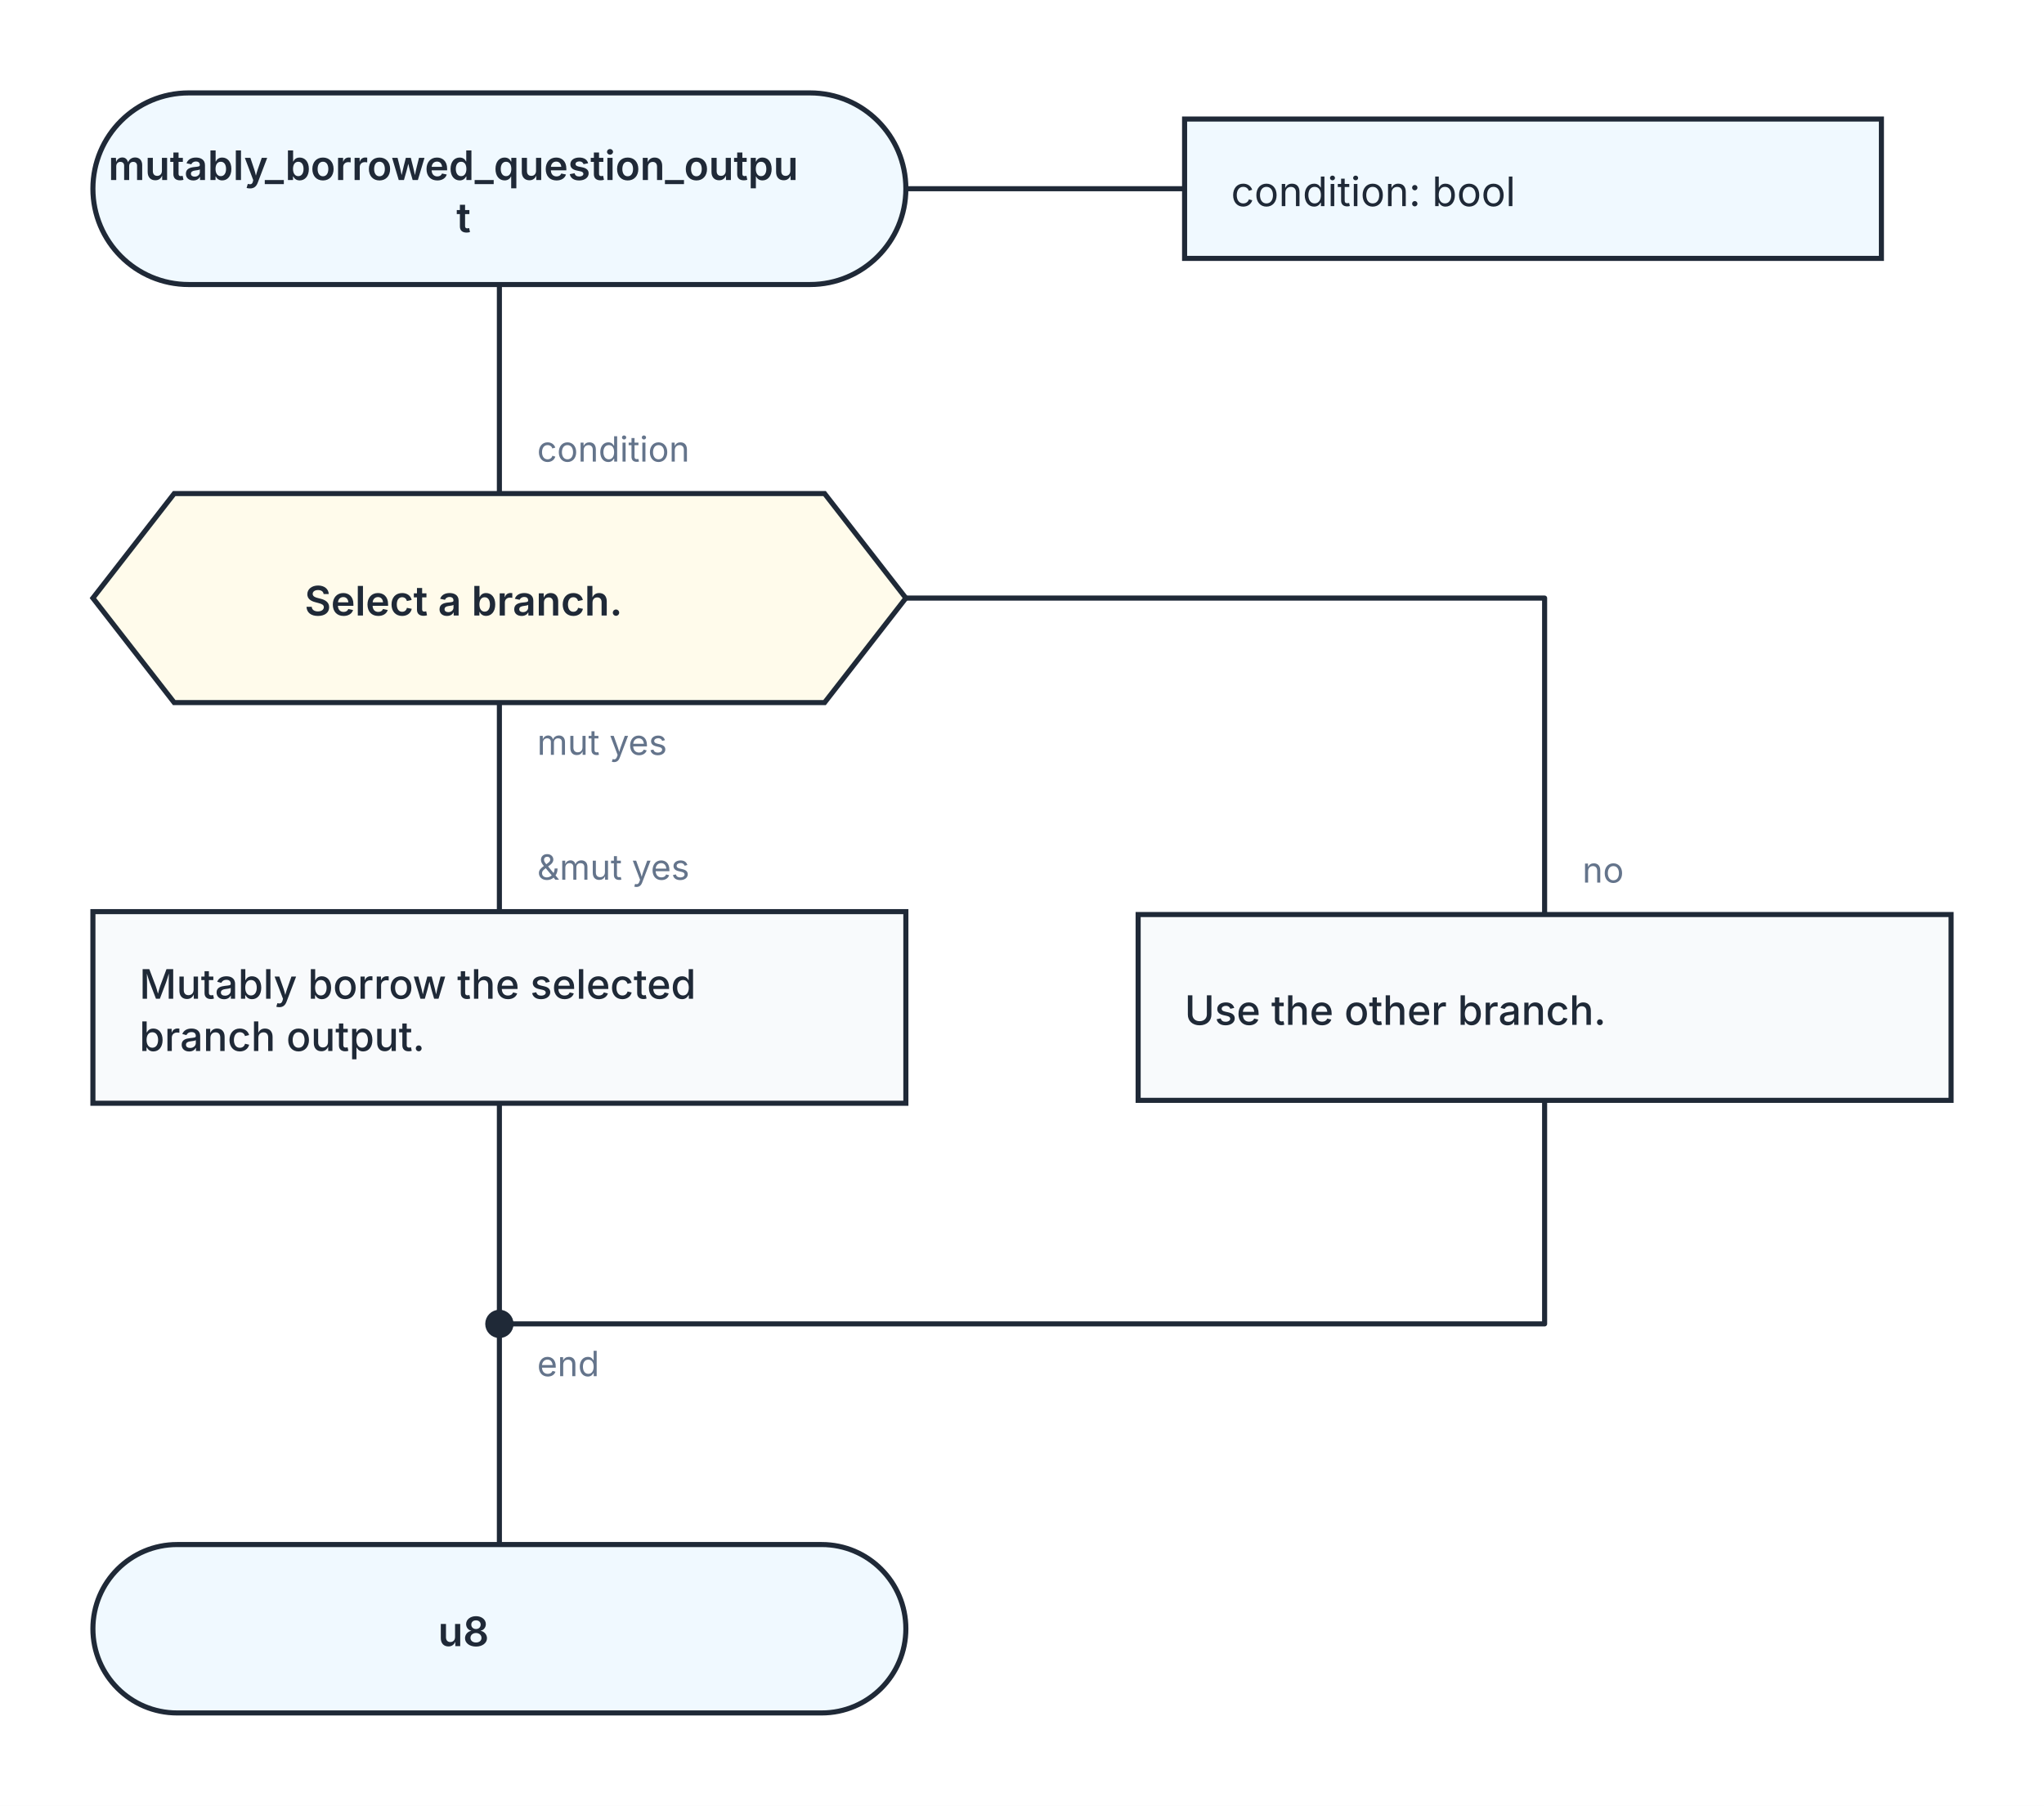
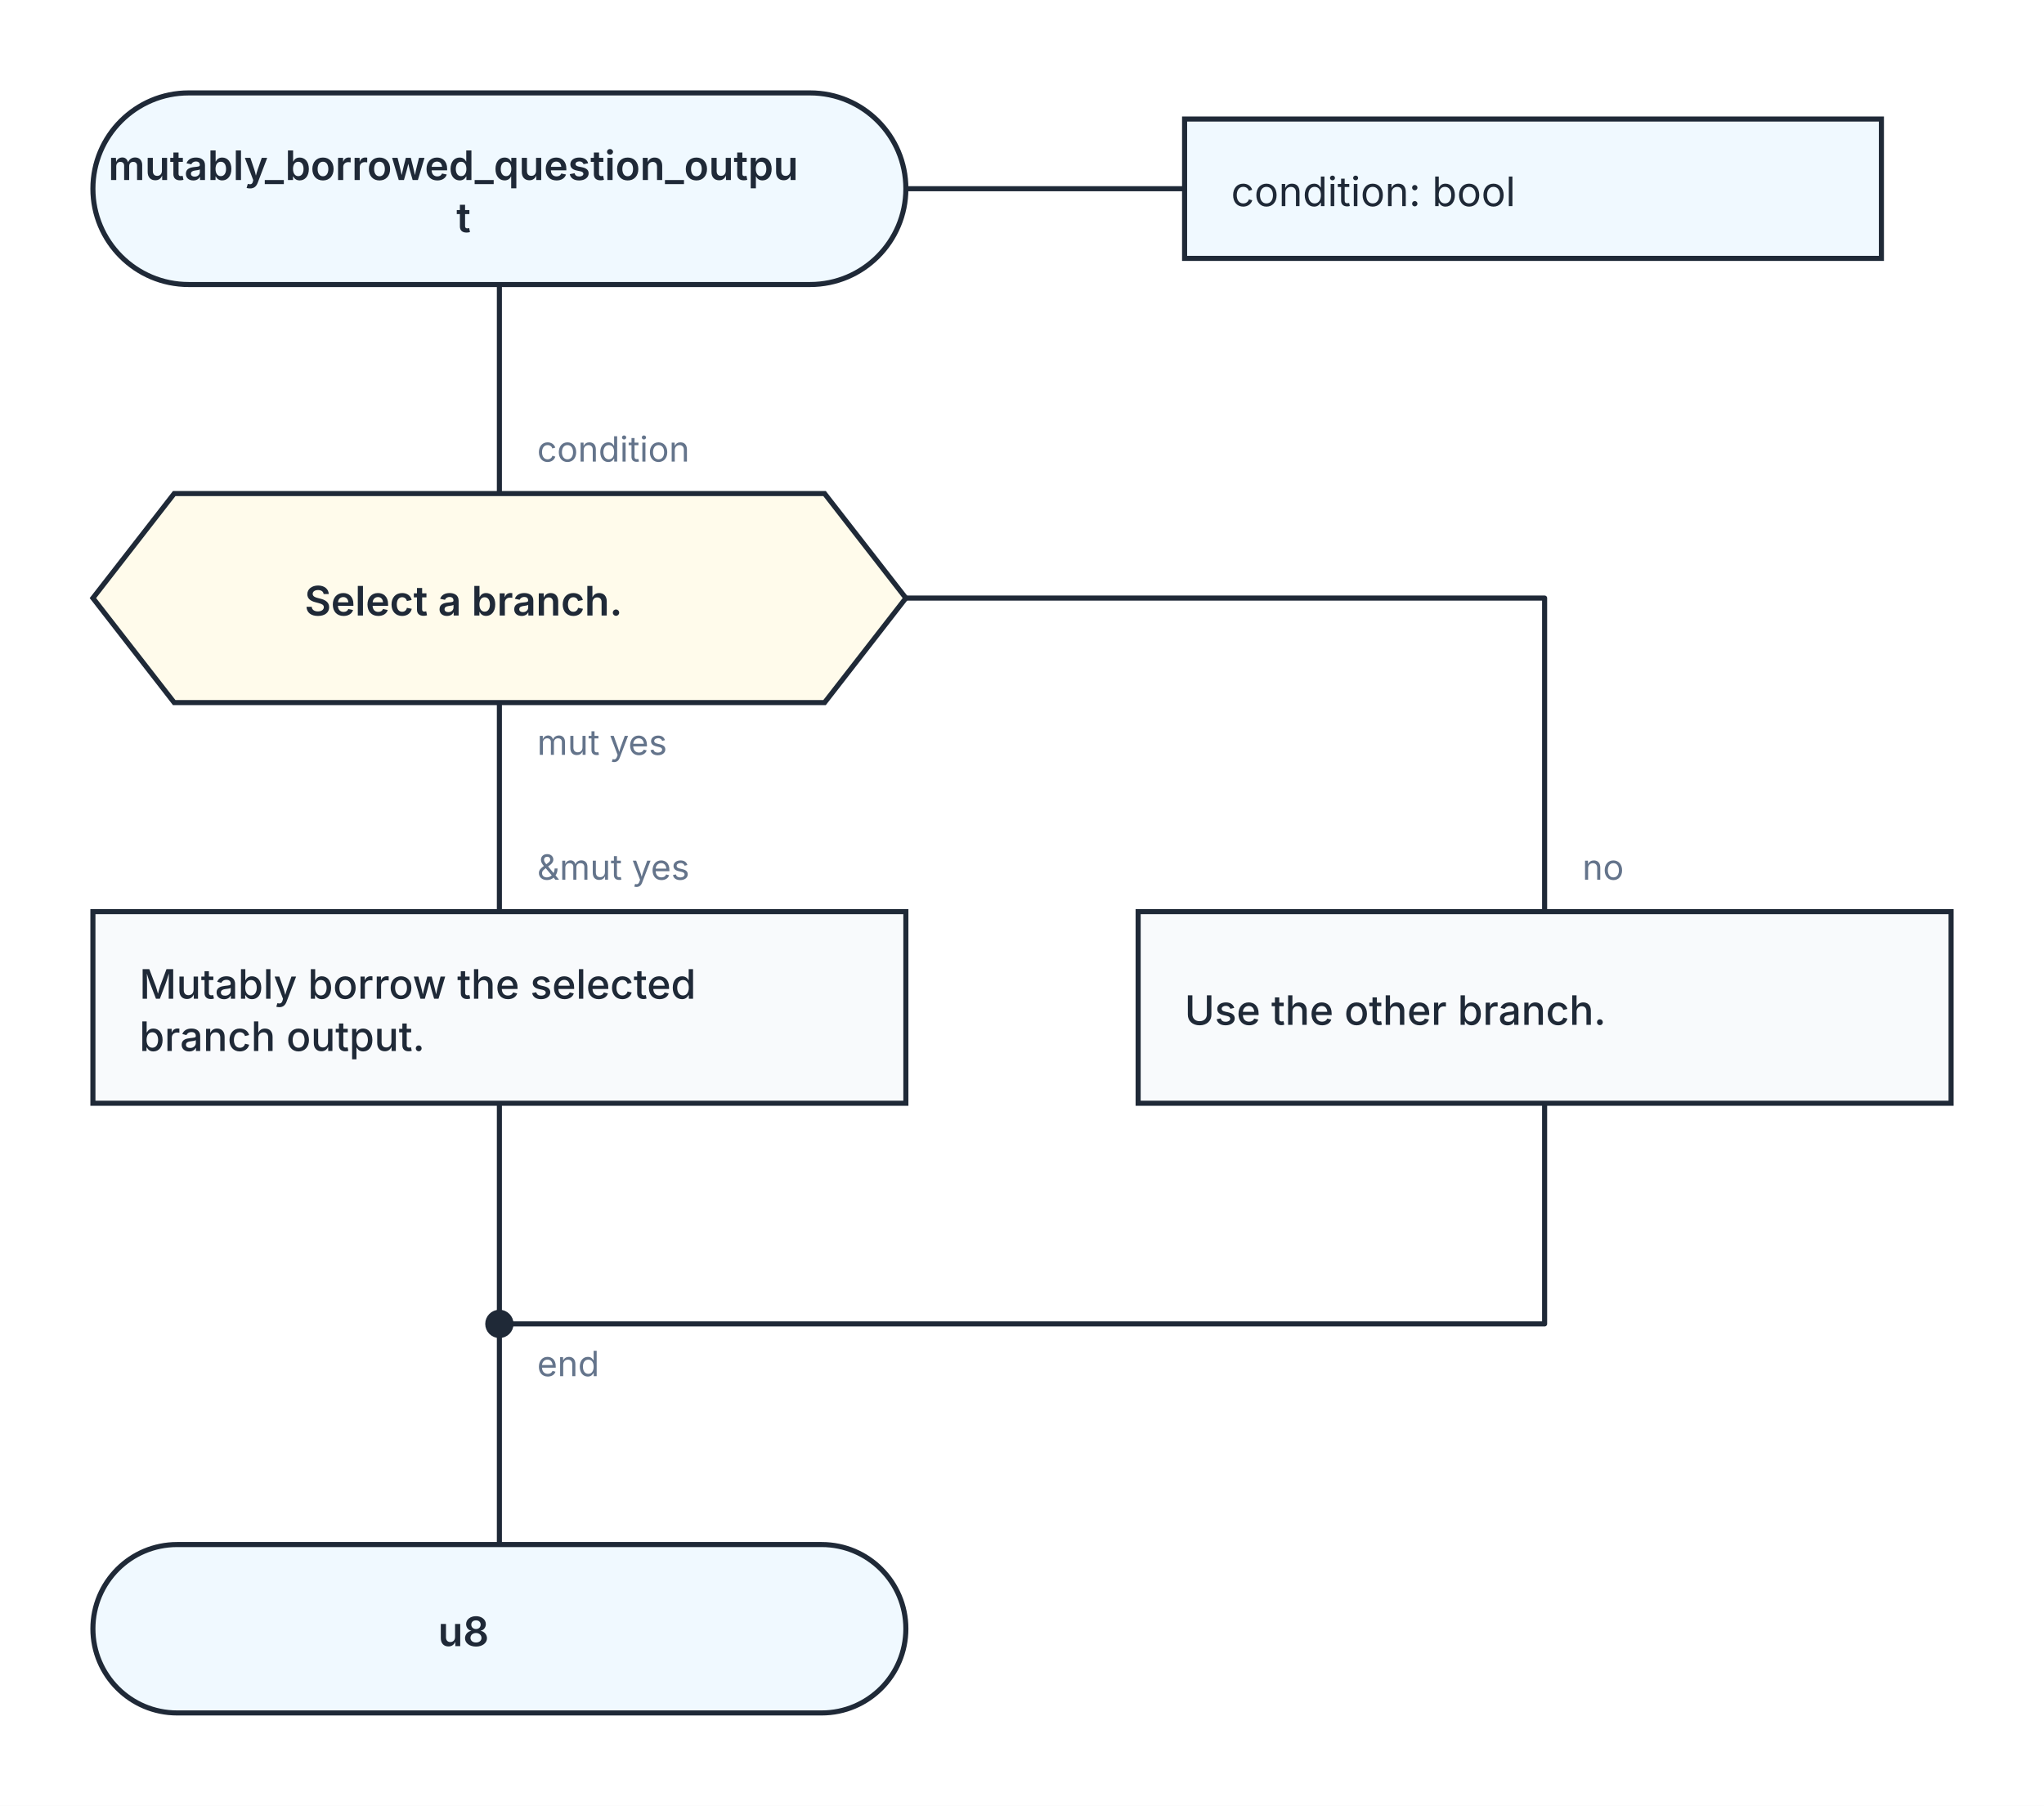
<svg xmlns="http://www.w3.org/2000/svg" width="704" height="622" viewBox="0 0 704 622" role="img" aria-labelledby="kaalang-title" aria-describedby="kaalang-description">
  <defs>
    <style>
      svg { color: #1f2937; font-family: Inter, ui-sans-serif, system-ui, -apple-system, BlinkMacSystemFont, "Segoe UI", sans-serif; text-rendering: optimizeLegibility; }
      .connection { fill: none; stroke: currentColor; stroke-width: 1.75; stroke-linecap: square; stroke-linejoin: round; }
      .connection-label { fill: #64748b; font-size: 12px; font-weight: 400; paint-order: stroke; stroke: #ffffff; stroke-width: 5px; stroke-linejoin: round; text-anchor: start; }
      .branch-label { fill: currentColor; font-weight: 500; }
      .parameter-link { fill: none; stroke: currentColor; stroke-width: 1.75; }
      .node-shape { fill: #ffffff; stroke: currentColor; stroke-width: 1.75; }
      .start .node-shape, .end .node-shape, .parameter-panel .node-shape { fill: #f0f9ff; }
      .action .node-shape, .call .node-shape { fill: #f8fafc; }
      .call-bars { fill: none; stroke: currentColor; stroke-width: 1.75; }
      .loop .node-shape { fill: #f0fdf4; stroke-width: 2; }
      .loop-marker { fill: #15803d; font-size: 20px; font-weight: 700; text-anchor: middle; }
      .question .node-shape { fill: #fffbeb; }
      .select .node-shape, .case .node-shape { fill: #f5f3ff; }
      .label { fill: currentColor; font-size: 14px; text-anchor: middle; }
      .start .label, .question .label, .select .label, .case .label, .end .label { font-weight: 600; }
      .action .label, .call .label, .loop .label { font-weight: 500; text-anchor: start; }
      .parameter-panel .label { font-weight: 400; text-anchor: start; }
      .cycle-boundary { fill: #f0fdf433; stroke: #15803d; stroke-width: 1.5; stroke-dasharray: 7 5; }
      .cycle-caption { fill: #166534; font-size: 12px; font-weight: 600; paint-order: stroke; stroke: #ffffff; stroke-width: 4px; }
    </style>
  </defs>
  <rect width="100%" height="100%" fill="#ffffff" />
  <g class="cycle-regions">
  </g>
  <g class="connections">
-     <path class="connection" d="       M 172 98 L 172 170       M 172 242 L 172 314       M 312 206 L 532 206 L 532 315       M 172 380 L 172 456       M 532 379 L 532 456 L 172 456       M 172 456 L 172 532     " />
+     <path class="connection" d="       M 172 98 L 172 170       M 172 242 L 172 314       M 312 206 L 532 206 L 532 314       M 172 380 L 172 456       M 532 380 L 532 456 L 172 456       M 172 456 L 172 532     " />
    <text class="connection-label" x="185" y="474" xml:space="preserve">
      <tspan x="185" dy="0">end</tspan>
    </text>
    <text class="connection-label" x="185" y="159" xml:space="preserve">
      <tspan x="185" dy="0">condition</tspan>
    </text>
-     <text class="connection-label" x="545" y="304" xml:space="preserve">
+     <text class="connection-label" x="545" y="303" xml:space="preserve">
      <tspan x="545" dy="0">no</tspan>
    </text>
    <text class="connection-label" x="185" y="260" xml:space="preserve">
      <tspan x="185" dy="0">mut yes</tspan>
    </text>
    <text class="connection-label" x="185" y="303" xml:space="preserve">
      <tspan x="185" dy="0">&amp;mut yes</tspan>
    </text>
  </g>
  <g class="nodes">
    <path class="parameter-link" d="M 312 65 L 408 65" />
    <g class="parameter-panel" transform="translate(528 65)">
      <rect class="node-shape" x="-120" y="-24" width="240" height="48" />
      <text class="label" x="-104" y="6" xml:space="preserve">
        <tspan x="-104" dy="0">condition: bool</tspan>
      </text>
    </g>
    <g class="node merge" transform="translate(172 456)">
      <circle class="node-shape" r="4" style="fill: currentColor" />
    </g>
    <g class="node start" transform="translate(172 65)">
      <rect class="node-shape" x="-140" y="-33" width="280" height="66" rx="33" />
      <text class="label" y="-3" xml:space="preserve">
        <tspan x="0" dy="0">mutably_borrowed_question_outpu</tspan>
        <tspan x="0" dy="18">t</tspan>
      </text>
    </g>
    <g class="node question" transform="translate(172 206)">
      <polygon class="node-shape" points="-112,-36 112,-36 140,0 112,36 -112,36 -140,0" />
      <text class="label" y="6" xml:space="preserve">
        <tspan x="0" dy="0">Select a branch.</tspan>
      </text>
    </g>
    <g class="node action" transform="translate(172 347)">
      <rect class="node-shape" x="-140" y="-33" width="280" height="66" />
      <text class="label" y="-3" xml:space="preserve">
        <tspan x="-124" dy="0">Mutably borrow the selected </tspan>
        <tspan x="-124" dy="18">branch output.</tspan>
      </text>
    </g>
    <g class="node action" transform="translate(532 347)">
-       <rect class="node-shape" x="-140" y="-32" width="280" height="64" />
+       <rect class="node-shape" x="-140" y="-33" width="280" height="66" />
      <text class="label" y="6" xml:space="preserve">
        <tspan x="-124" dy="0">Use the other branch.</tspan>
      </text>
    </g>
    <g class="node end" transform="translate(172 561)">
      <rect class="node-shape" x="-140" y="-29" width="280" height="58" rx="29" />
      <text class="label" y="6" xml:space="preserve">
        <tspan x="0" dy="0">u8</tspan>
      </text>
    </g>
  </g>
</svg>
